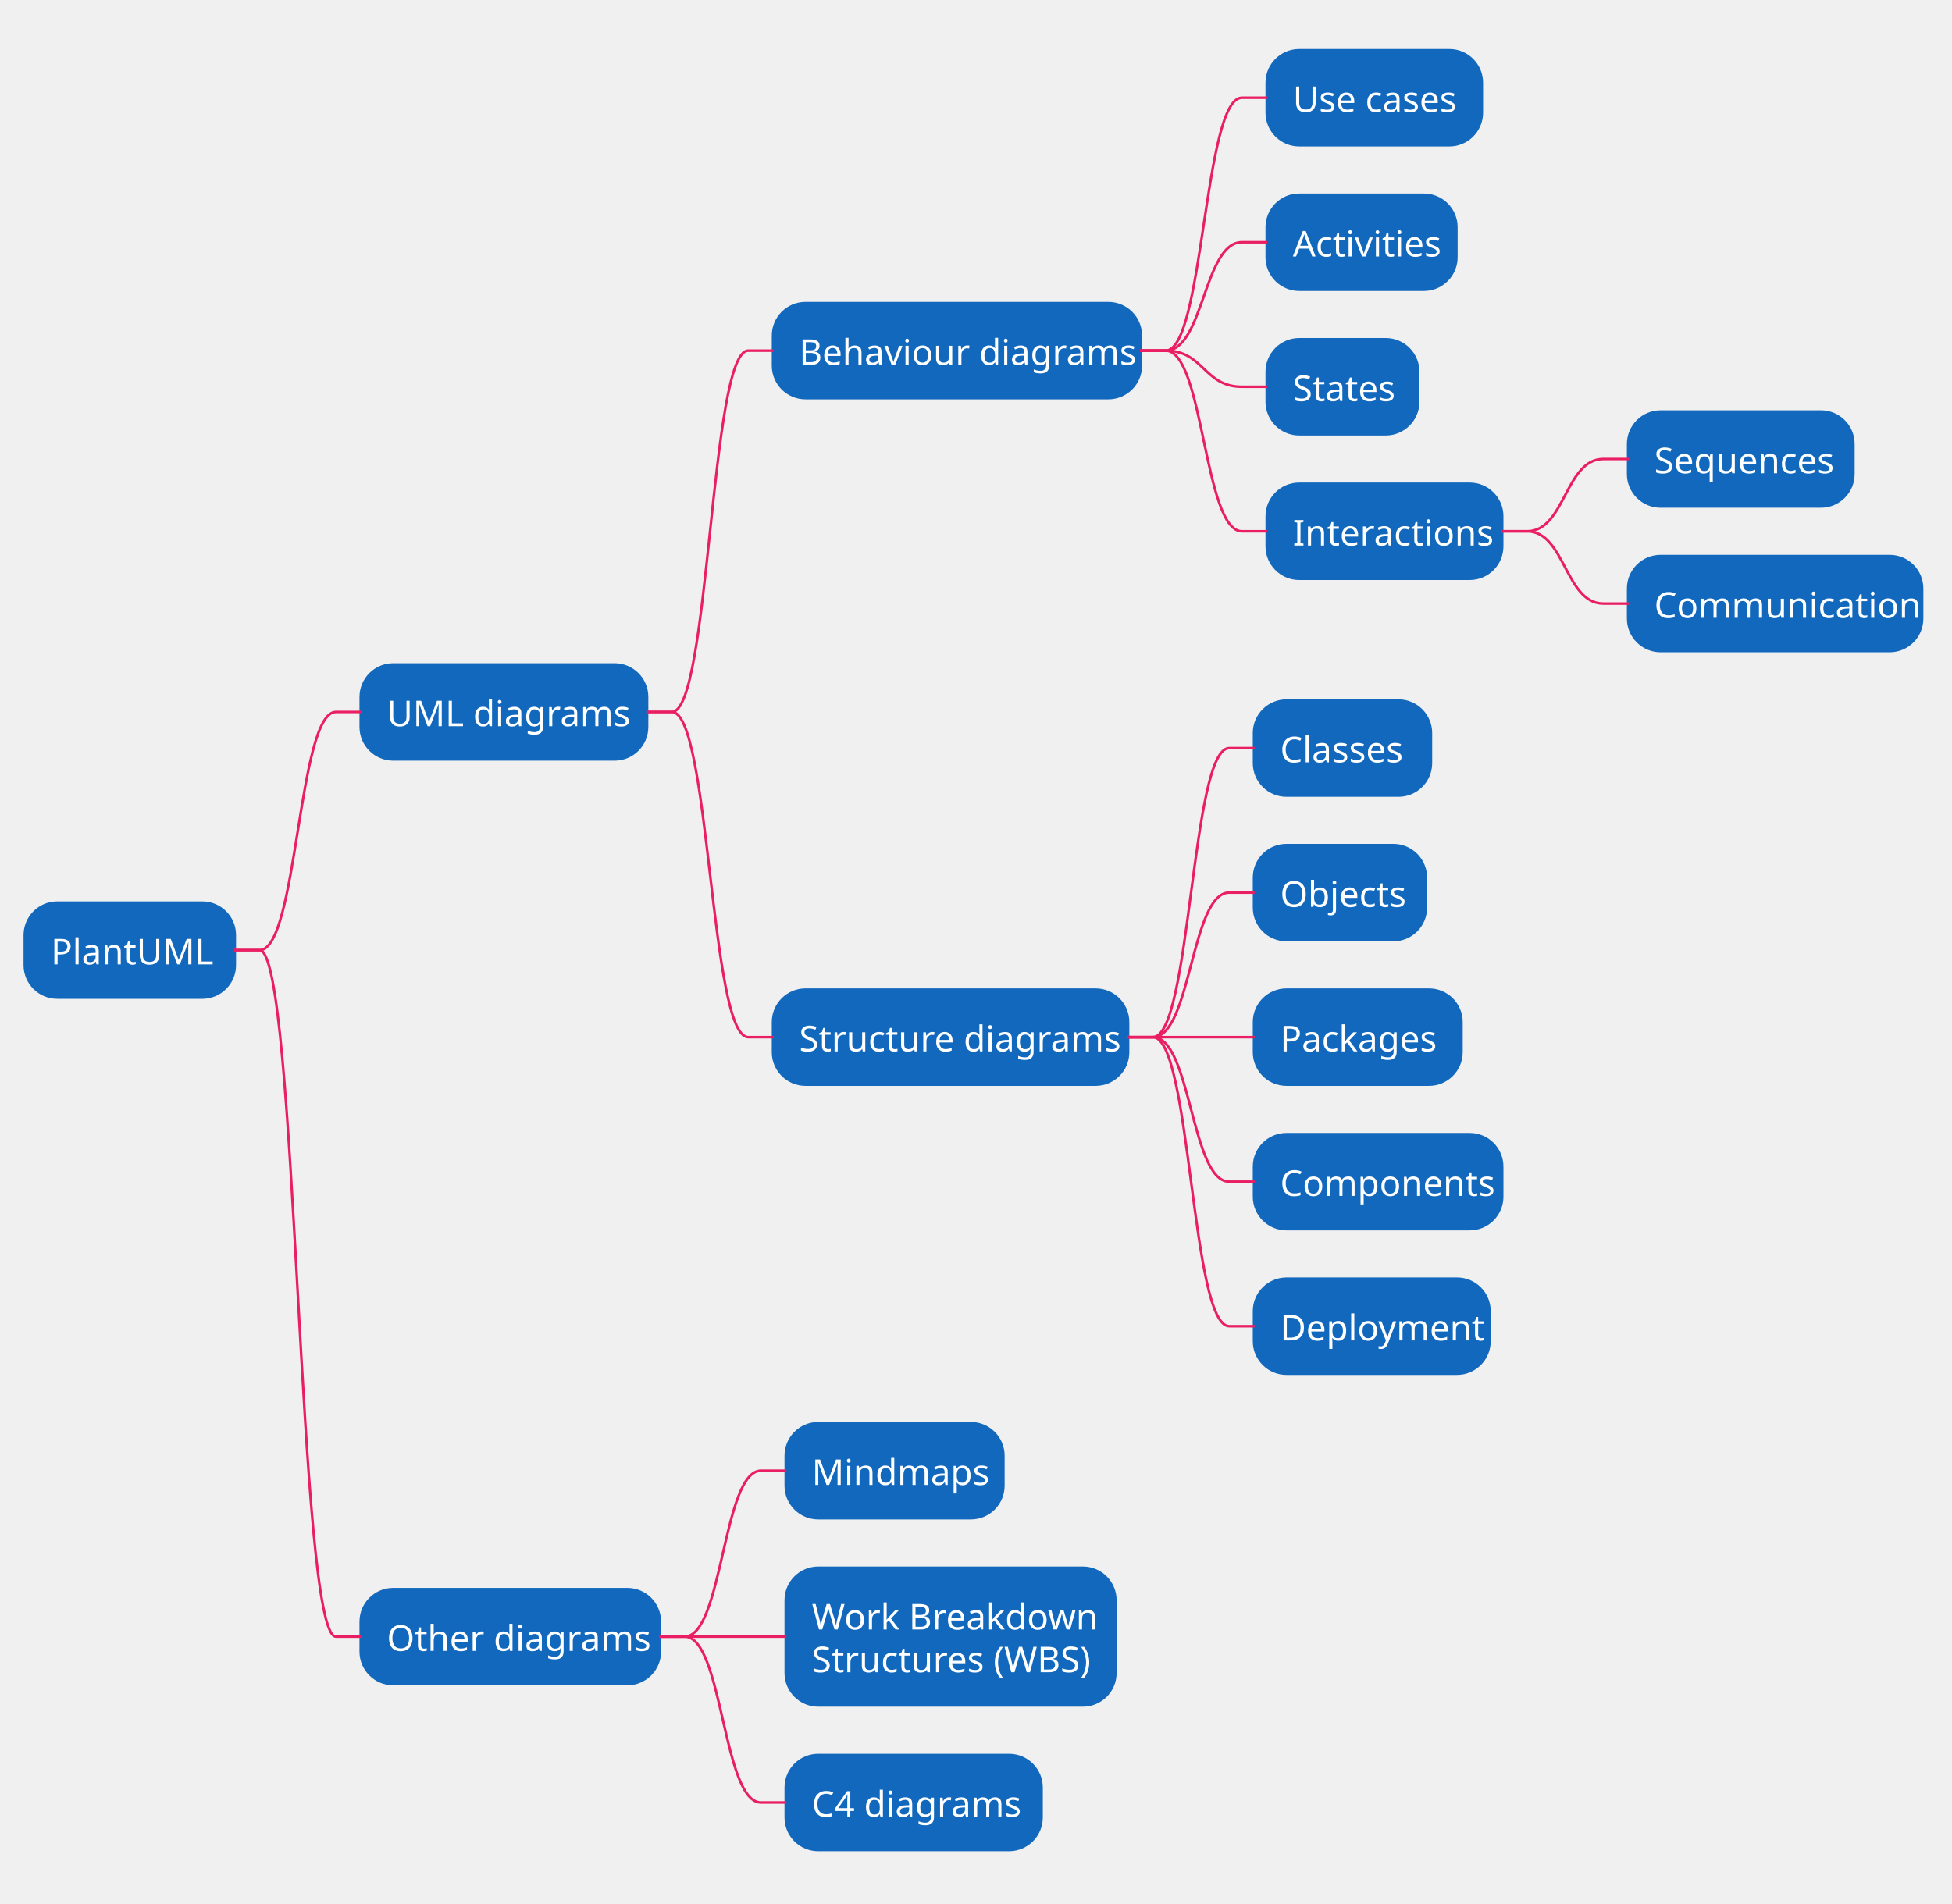
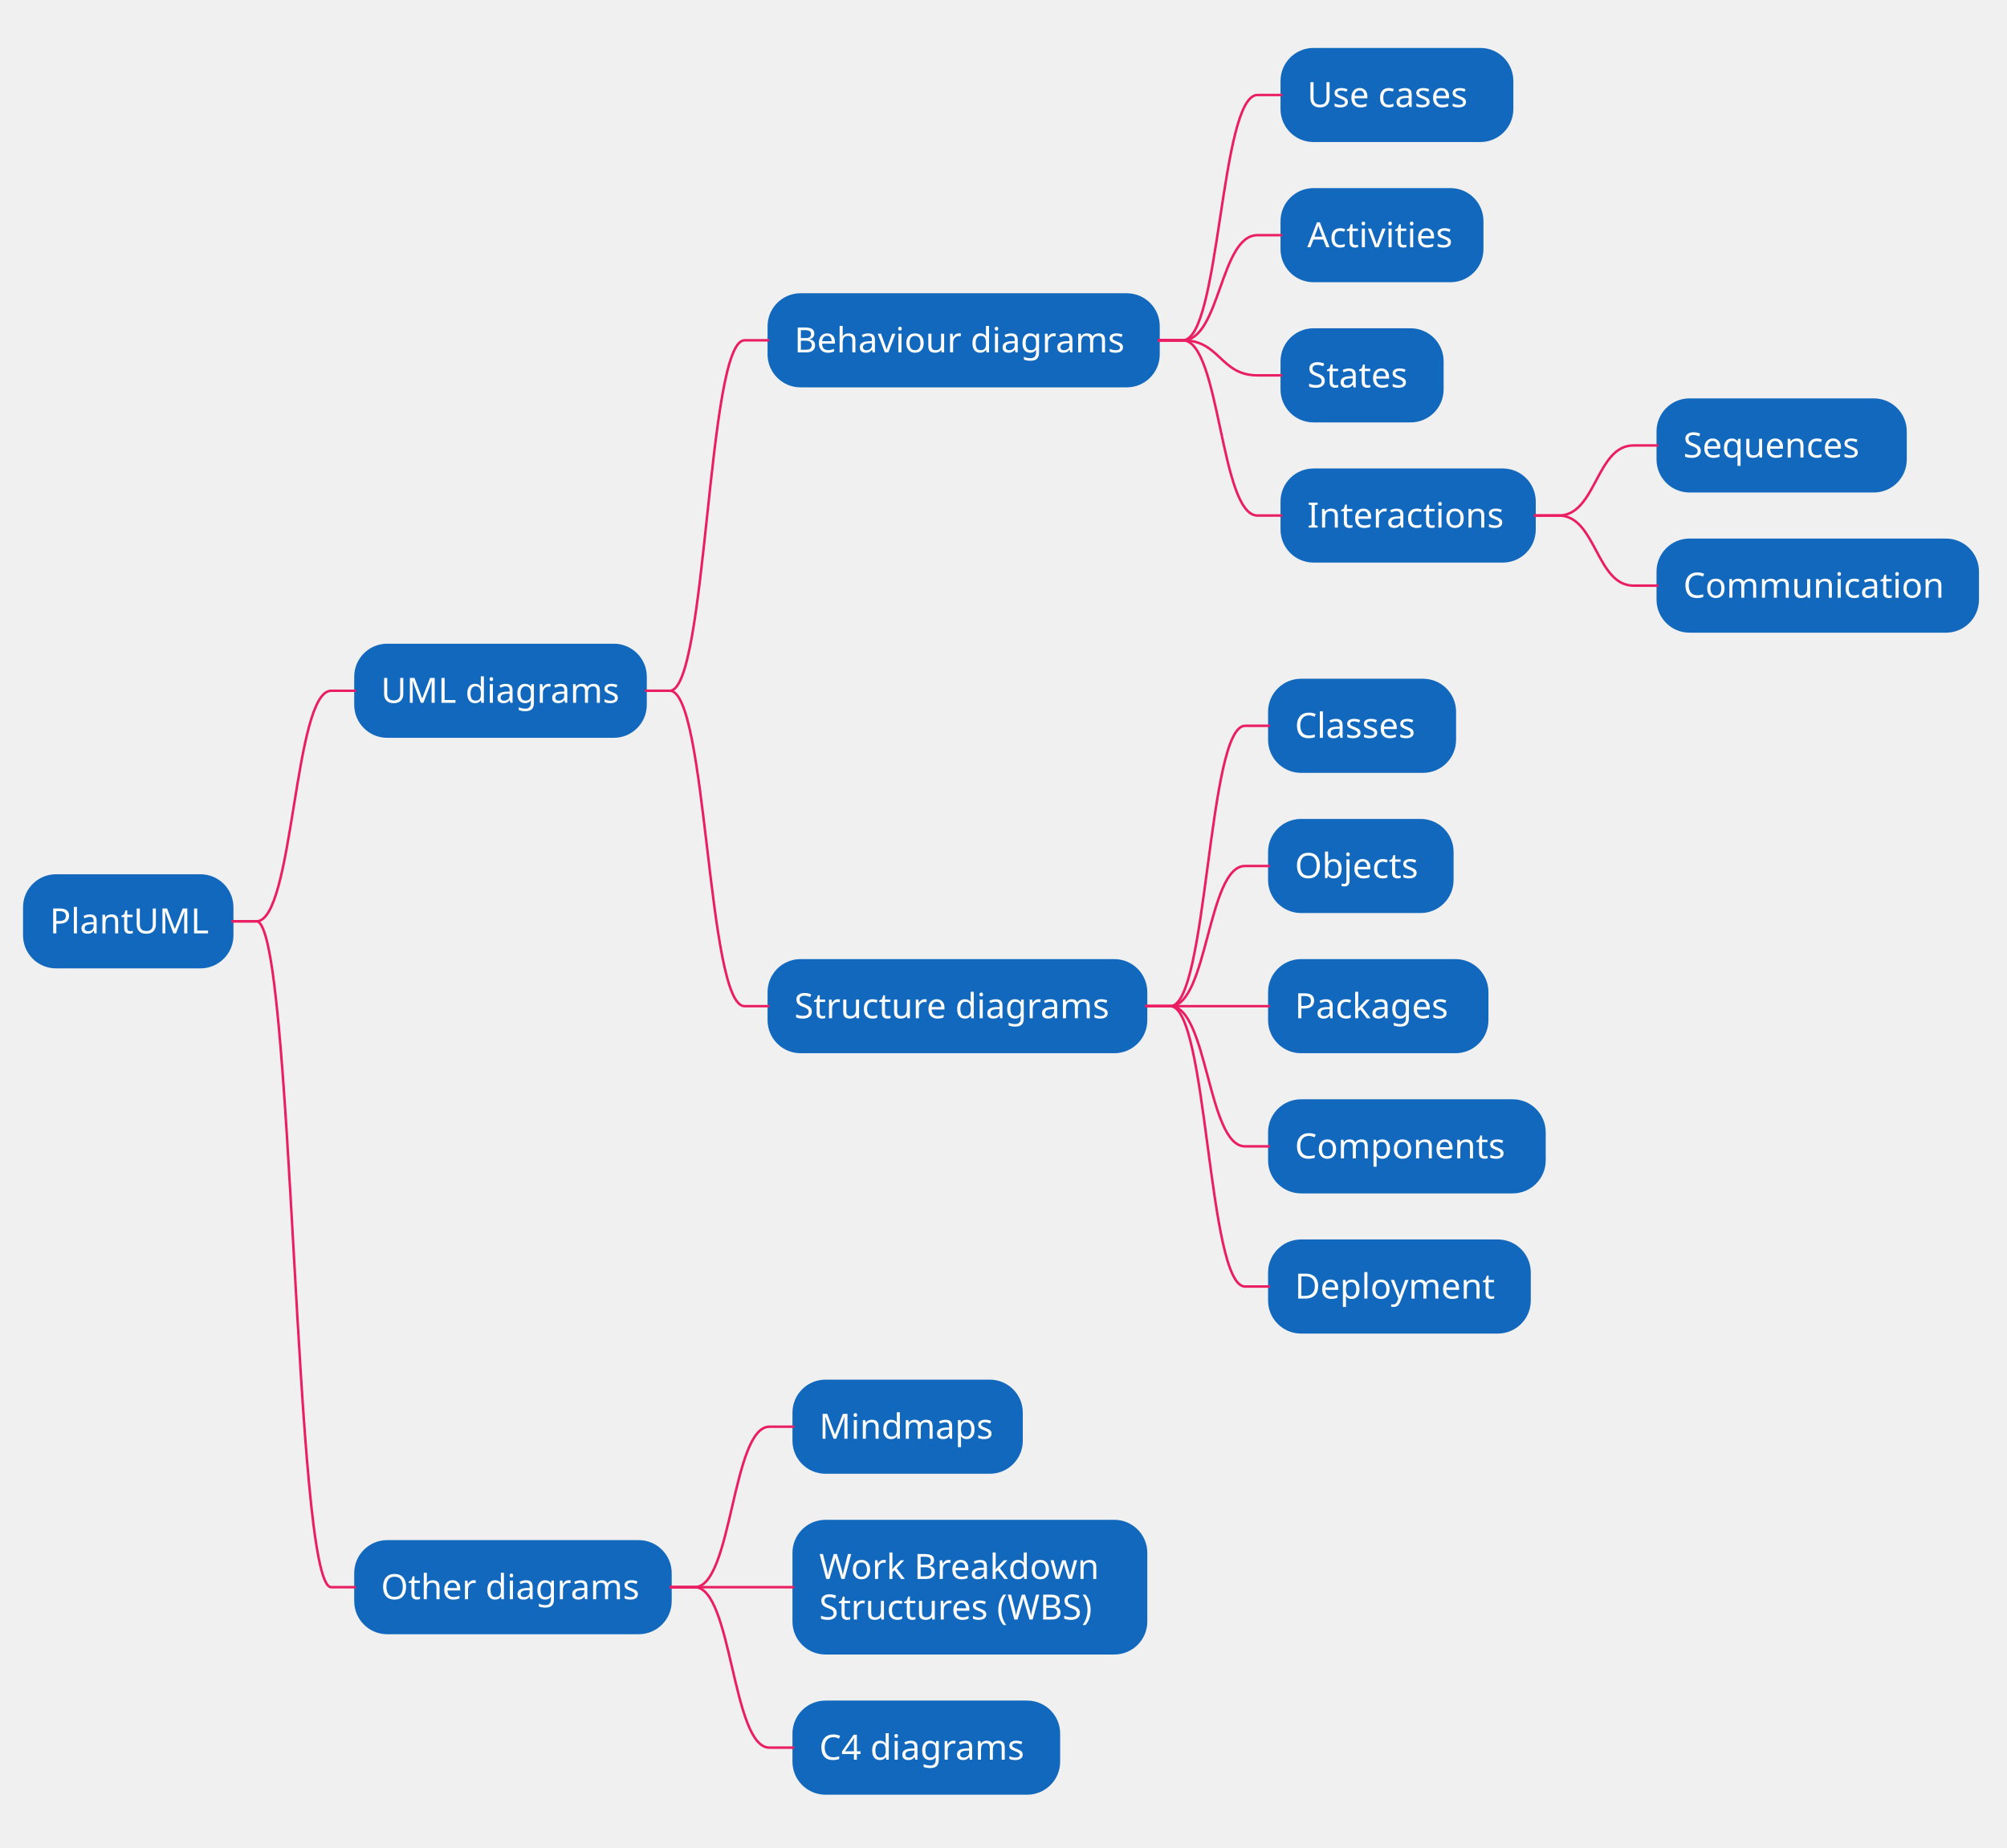
- <svg xmlns="http://www.w3.org/2000/svg" contentStyleType="text/css" height="748px" preserveAspectRatio="none" style="width:767px;height:748px;background:#FFFFFF;" version="1.1" viewBox="0 0 767 748" width="767px" zoomAndPan="magnify">
+ <svg xmlns="http://www.w3.org/2000/svg" contentStyleType="text/css" height="742px" preserveAspectRatio="none" style="width:806px;height:742px;background:#FFFFFF;" version="1.1" viewBox="0 0 806 742" width="806px" zoomAndPan="magnify">
  <defs />
  <g>
-     <rect fill="#1168BD" height="36.8" rx="12.5" ry="12.5" style="stroke:#1168BD;stroke-width:1.5;" width="82" x="10" y="355" />
-     <text fill="#FFFFFF" font-family="sans-serif" font-size="14" lengthAdjust="spacing" textLength="62" x="20" y="379">PlantUML</text>
-     <rect fill="#1168BD" height="36.8" rx="12.5" ry="12.5" style="stroke:#1168BD;stroke-width:1.5;" width="112" x="142" y="261.4" />
-     <text fill="#FFFFFF" font-family="sans-serif" font-size="14" lengthAdjust="spacing" textLength="92" x="152" y="285.4">UML diagrams</text>
-     <rect fill="#1168BD" height="36.8" rx="12.5" ry="12.5" style="stroke:#1168BD;stroke-width:1.5;" width="144" x="304" y="119.4" />
-     <text fill="#FFFFFF" font-family="sans-serif" font-size="14" lengthAdjust="spacing" textLength="124" x="314" y="143.4">Behaviour diagrams</text>
-     <rect fill="#1168BD" height="36.8" rx="12.5" ry="12.5" style="stroke:#1168BD;stroke-width:1.5;" width="84" x="498" y="20" />
-     <text fill="#FFFFFF" font-family="sans-serif" font-size="14" lengthAdjust="spacing" textLength="64" x="508" y="44">Use cases</text>
-     <path d="M448,137.8 L458,137.8 C473,137.8 473,38.4 488,38.4 L498,38.4 " fill="none" style="stroke:#E91E63;stroke-width:1.0;" />
-     <rect fill="#1168BD" height="36.8" rx="12.5" ry="12.5" style="stroke:#1168BD;stroke-width:1.5;" width="74" x="498" y="76.8" />
-     <text fill="#FFFFFF" font-family="sans-serif" font-size="14" lengthAdjust="spacing" textLength="54" x="508" y="100.8">Activities</text>
-     <path d="M448,137.8 L458,137.8 C473,137.8 473,95.2 488,95.2 L498,95.2 " fill="none" style="stroke:#E91E63;stroke-width:1.0;" />
-     <rect fill="#1168BD" height="36.8" rx="12.5" ry="12.5" style="stroke:#1168BD;stroke-width:1.5;" width="59" x="498" y="133.6" />
-     <text fill="#FFFFFF" font-family="sans-serif" font-size="14" lengthAdjust="spacing" textLength="39" x="508" y="157.6">States</text>
-     <path d="M448,137.8 L458,137.8 C473,137.8 473,152 488,152 L498,152 " fill="none" style="stroke:#E91E63;stroke-width:1.0;" />
-     <rect fill="#1168BD" height="36.8" rx="12.5" ry="12.5" style="stroke:#1168BD;stroke-width:1.5;" width="92" x="498" y="190.4" />
-     <text fill="#FFFFFF" font-family="sans-serif" font-size="14" lengthAdjust="spacing" textLength="72" x="508" y="214.4">Interactions</text>
-     <rect fill="#1168BD" height="36.8" rx="12.5" ry="12.5" style="stroke:#1168BD;stroke-width:1.5;" width="88" x="640" y="162" />
-     <text fill="#FFFFFF" font-family="sans-serif" font-size="14" lengthAdjust="spacing" textLength="68" x="650" y="186">Sequences</text>
-     <path d="M590,208.8 L600,208.8 C615,208.8 615,180.4 630,180.4 L640,180.4 " fill="none" style="stroke:#E91E63;stroke-width:1.0;" />
-     <rect fill="#1168BD" height="36.8" rx="12.5" ry="12.5" style="stroke:#1168BD;stroke-width:1.5;" width="115" x="640" y="218.8" />
-     <text fill="#FFFFFF" font-family="sans-serif" font-size="14" lengthAdjust="spacing" textLength="95" x="650" y="242.8">Communication</text>
-     <path d="M590,208.8 L600,208.8 C615,208.8 615,237.2 630,237.2 L640,237.2 " fill="none" style="stroke:#E91E63;stroke-width:1.0;" />
-     <path d="M448,137.8 L458,137.8 C473,137.8 473,208.8 488,208.8 L498,208.8 " fill="none" style="stroke:#E91E63;stroke-width:1.0;" />
-     <path d="M254,279.8 L264,279.8 C279,279.8 279,137.8 294,137.8 L304,137.8 " fill="none" style="stroke:#E91E63;stroke-width:1.0;" />
-     <rect fill="#1168BD" height="36.8" rx="12.5" ry="12.5" style="stroke:#1168BD;stroke-width:1.5;" width="139" x="304" y="389.2" />
-     <text fill="#FFFFFF" font-family="sans-serif" font-size="14" lengthAdjust="spacing" textLength="119" x="314" y="413.2">Structure diagrams</text>
-     <rect fill="#1168BD" height="36.8" rx="12.5" ry="12.5" style="stroke:#1168BD;stroke-width:1.5;" width="69" x="493" y="275.6" />
-     <text fill="#FFFFFF" font-family="sans-serif" font-size="14" lengthAdjust="spacing" textLength="49" x="503" y="299.6">Classes</text>
-     <path d="M443,407.599 L453,407.599 C468,407.599 468,294 483,294 L493,294 " fill="none" style="stroke:#E91E63;stroke-width:1.0;" />
-     <rect fill="#1168BD" height="36.8" rx="12.5" ry="12.5" style="stroke:#1168BD;stroke-width:1.5;" width="67" x="493" y="332.4" />
-     <text fill="#FFFFFF" font-family="sans-serif" font-size="14" lengthAdjust="spacing" textLength="47" x="503" y="356.399">Objects</text>
-     <path d="M443,407.599 L453,407.599 C468,407.599 468,350.8 483,350.8 L493,350.8 " fill="none" style="stroke:#E91E63;stroke-width:1.0;" />
-     <rect fill="#1168BD" height="36.8" rx="12.5" ry="12.5" style="stroke:#1168BD;stroke-width:1.5;" width="81" x="493" y="389.2" />
-     <text fill="#FFFFFF" font-family="sans-serif" font-size="14" lengthAdjust="spacing" textLength="61" x="503" y="413.2">Packages</text>
-     <path d="M443,407.599 L453,407.599 C468,407.599 468,407.599 483,407.599 L493,407.599 " fill="none" style="stroke:#E91E63;stroke-width:1.0;" />
-     <rect fill="#1168BD" height="36.8" rx="12.5" ry="12.5" style="stroke:#1168BD;stroke-width:1.5;" width="97" x="493" y="446" />
-     <text fill="#FFFFFF" font-family="sans-serif" font-size="14" lengthAdjust="spacing" textLength="77" x="503" y="469.999">Components</text>
-     <path d="M443,407.599 L453,407.599 C468,407.599 468,464.399 483,464.399 L493,464.399 " fill="none" style="stroke:#E91E63;stroke-width:1.0;" />
-     <rect fill="#1168BD" height="36.8" rx="12.5" ry="12.5" style="stroke:#1168BD;stroke-width:1.5;" width="92" x="493" y="502.799" />
-     <text fill="#FFFFFF" font-family="sans-serif" font-size="14" lengthAdjust="spacing" textLength="72" x="503" y="526.799">Deployment</text>
-     <path d="M443,407.599 L453,407.599 C468,407.599 468,521.199 483,521.199 L493,521.199 " fill="none" style="stroke:#E91E63;stroke-width:1.0;" />
-     <path d="M254,279.8 L264,279.8 C279,279.8 279,407.599 294,407.599 L304,407.599 " fill="none" style="stroke:#E91E63;stroke-width:1.0;" />
-     <path d="M92,373.399 L102,373.399 C117,373.399 117,279.8 132,279.8 L142,279.8 " fill="none" style="stroke:#E91E63;stroke-width:1.0;" />
-     <rect fill="#1168BD" height="36.8" rx="12.5" ry="12.5" style="stroke:#1168BD;stroke-width:1.5;" width="117" x="142" y="624.799" />
-     <text fill="#FFFFFF" font-family="sans-serif" font-size="14" lengthAdjust="spacing" textLength="97" x="152" y="648.799">Other diagrams</text>
-     <rect fill="#1168BD" height="36.8" rx="12.5" ry="12.5" style="stroke:#1168BD;stroke-width:1.5;" width="85" x="309" y="559.599" />
-     <text fill="#FFFFFF" font-family="sans-serif" font-size="14" lengthAdjust="spacing" textLength="65" x="319" y="583.599">Mindmaps</text>
-     <path d="M259,643.199 L269,643.199 C284,643.199 284,577.999 299,577.999 L309,577.999 " fill="none" style="stroke:#E91E63;stroke-width:1.0;" />
-     <rect fill="#1168BD" height="53.6" rx="12.5" ry="12.5" style="stroke:#1168BD;stroke-width:1.5;" width="129" x="309" y="616.399" />
-     <text fill="#FFFFFF" font-family="sans-serif" font-size="14" lengthAdjust="spacing" textLength="105" x="319" y="640.399">Work Breakdown</text>
-     <text fill="#FFFFFF" font-family="sans-serif" font-size="14" lengthAdjust="spacing" textLength="109" x="319" y="657.199">Structures (WBS)</text>
-     <path d="M259,643.199 L269,643.199 C284,643.199 284,643.199 299,643.199 L309,643.199 " fill="none" style="stroke:#E91E63;stroke-width:1.0;" />
-     <rect fill="#1168BD" height="36.8" rx="12.5" ry="12.5" style="stroke:#1168BD;stroke-width:1.5;" width="100" x="309" y="689.999" />
-     <text fill="#FFFFFF" font-family="sans-serif" font-size="14" lengthAdjust="spacing" textLength="80" x="319" y="713.999">C4 diagrams</text>
-     <path d="M259,643.199 L269,643.199 C284,643.199 284,708.399 299,708.399 L309,708.399 " fill="none" style="stroke:#E91E63;stroke-width:1.0;" />
-     <path d="M92,373.399 L102,373.399 C117,373.399 117,643.199 132,643.199 L142,643.199 " fill="none" style="stroke:#E91E63;stroke-width:1.0;" />
+     <rect fill="#1168BD" height="36.297" rx="12.5" ry="12.5" style="stroke:#1168BD;stroke-width:1.5;" width="83" x="10" y="351.856" />
+     <text fill="#FFFFFF" font-family="sans-serif" font-size="14" lengthAdjust="spacing" textLength="63" x="20" y="374.851">PlantUML</text>
+     <rect fill="#1168BD" height="36.297" rx="12.5" ry="12.5" style="stroke:#1168BD;stroke-width:1.5;" width="116" x="143" y="259.262" />
+     <text fill="#FFFFFF" font-family="sans-serif" font-size="14" lengthAdjust="spacing" textLength="96" x="153" y="282.257">UML diagrams</text>
+     <rect fill="#1168BD" height="36.297" rx="12.5" ry="12.5" style="stroke:#1168BD;stroke-width:1.5;" width="156" x="309" y="118.519" />
+     <text fill="#FFFFFF" font-family="sans-serif" font-size="14" lengthAdjust="spacing" textLength="136" x="319" y="141.515">Behaviour diagrams</text>
+     <rect fill="#1168BD" height="36.297" rx="12.5" ry="12.5" style="stroke:#1168BD;stroke-width:1.5;" width="92" x="515" y="20" />
+     <text fill="#FFFFFF" font-family="sans-serif" font-size="14" lengthAdjust="spacing" textLength="72" x="525" y="42.995">Use cases</text>
+     <path d="M465,136.668 L475,136.668 C490,136.668 490,38.148 505,38.148 L515,38.148 " fill="none" style="stroke:#E91E63;stroke-width:1.0;" />
+     <rect fill="#1168BD" height="36.297" rx="12.5" ry="12.5" style="stroke:#1168BD;stroke-width:1.5;" width="80" x="515" y="76.297" />
+     <text fill="#FFFFFF" font-family="sans-serif" font-size="14" lengthAdjust="spacing" textLength="60" x="525" y="99.292">Activities</text>
+     <path d="M465,136.668 L475,136.668 C490,136.668 490,94.445 505,94.445 L515,94.445 " fill="none" style="stroke:#E91E63;stroke-width:1.0;" />
+     <rect fill="#1168BD" height="36.297" rx="12.5" ry="12.5" style="stroke:#1168BD;stroke-width:1.5;" width="64" x="515" y="132.594" />
+     <text fill="#FFFFFF" font-family="sans-serif" font-size="14" lengthAdjust="spacing" textLength="44" x="525" y="155.589">States</text>
+     <path d="M465,136.668 L475,136.668 C490,136.668 490,150.742 505,150.742 L515,150.742 " fill="none" style="stroke:#E91E63;stroke-width:1.0;" />
+     <rect fill="#1168BD" height="36.297" rx="12.5" ry="12.5" style="stroke:#1168BD;stroke-width:1.5;" width="101" x="515" y="188.891" />
+     <text fill="#FFFFFF" font-family="sans-serif" font-size="14" lengthAdjust="spacing" textLength="81" x="525" y="211.886">Interactions</text>
+     <rect fill="#1168BD" height="36.297" rx="12.5" ry="12.5" style="stroke:#1168BD;stroke-width:1.5;" width="99" x="666" y="160.742" />
+     <text fill="#FFFFFF" font-family="sans-serif" font-size="14" lengthAdjust="spacing" textLength="79" x="676" y="183.737">Sequences</text>
+     <path d="M616,207.039 L626,207.039 C641,207.039 641,178.891 656,178.891 L666,178.891 " fill="none" style="stroke:#E91E63;stroke-width:1.0;" />
+     <rect fill="#1168BD" height="36.297" rx="12.5" ry="12.5" style="stroke:#1168BD;stroke-width:1.5;" width="128" x="666" y="217.039" />
+     <text fill="#FFFFFF" font-family="sans-serif" font-size="14" lengthAdjust="spacing" textLength="108" x="676" y="240.034">Communication</text>
+     <path d="M616,207.039 L626,207.039 C641,207.039 641,235.188 656,235.188 L666,235.188 " fill="none" style="stroke:#E91E63;stroke-width:1.0;" />
+     <path d="M465,136.668 L475,136.668 C490,136.668 490,207.039 505,207.039 L515,207.039 " fill="none" style="stroke:#E91E63;stroke-width:1.0;" />
+     <path d="M259,277.41 L269,277.41 C284,277.41 284,136.668 299,136.668 L309,136.668 " fill="none" style="stroke:#E91E63;stroke-width:1.0;" />
+     <rect fill="#1168BD" height="36.297" rx="12.5" ry="12.5" style="stroke:#1168BD;stroke-width:1.5;" width="151" x="309" y="385.93" />
+     <text fill="#FFFFFF" font-family="sans-serif" font-size="14" lengthAdjust="spacing" textLength="131" x="319" y="408.925">Structure diagrams</text>
+     <rect fill="#1168BD" height="36.297" rx="12.5" ry="12.5" style="stroke:#1168BD;stroke-width:1.5;" width="74" x="510" y="273.336" />
+     <text fill="#FFFFFF" font-family="sans-serif" font-size="14" lengthAdjust="spacing" textLength="54" x="520" y="296.331">Classes</text>
+     <path d="M460,404.078 L470,404.078 C485,404.078 485,291.484 500,291.484 L510,291.484 " fill="none" style="stroke:#E91E63;stroke-width:1.0;" />
+     <rect fill="#1168BD" height="36.297" rx="12.5" ry="12.5" style="stroke:#1168BD;stroke-width:1.5;" width="73" x="510" y="329.633" />
+     <text fill="#FFFFFF" font-family="sans-serif" font-size="14" lengthAdjust="spacing" textLength="53" x="520" y="352.628">Objects</text>
+     <path d="M460,404.078 L470,404.078 C485,404.078 485,347.781 500,347.781 L510,347.781 " fill="none" style="stroke:#E91E63;stroke-width:1.0;" />
+     <rect fill="#1168BD" height="36.297" rx="12.5" ry="12.5" style="stroke:#1168BD;stroke-width:1.5;" width="87" x="510" y="385.93" />
+     <text fill="#FFFFFF" font-family="sans-serif" font-size="14" lengthAdjust="spacing" textLength="67" x="520" y="408.925">Packages</text>
+     <path d="M460,404.078 L470,404.078 C485,404.078 485,404.078 500,404.078 L510,404.078 " fill="none" style="stroke:#E91E63;stroke-width:1.0;" />
+     <rect fill="#1168BD" height="36.297" rx="12.5" ry="12.5" style="stroke:#1168BD;stroke-width:1.5;" width="110" x="510" y="442.227" />
+     <text fill="#FFFFFF" font-family="sans-serif" font-size="14" lengthAdjust="spacing" textLength="90" x="520" y="465.222">Components</text>
+     <path d="M460,404.078 L470,404.078 C485,404.078 485,460.375 500,460.375 L510,460.375 " fill="none" style="stroke:#E91E63;stroke-width:1.0;" />
+     <rect fill="#1168BD" height="36.297" rx="12.5" ry="12.5" style="stroke:#1168BD;stroke-width:1.5;" width="104" x="510" y="498.523" />
+     <text fill="#FFFFFF" font-family="sans-serif" font-size="14" lengthAdjust="spacing" textLength="84" x="520" y="521.519">Deployment</text>
+     <path d="M460,404.078 L470,404.078 C485,404.078 485,516.672 500,516.672 L510,516.672 " fill="none" style="stroke:#E91E63;stroke-width:1.0;" />
+     <path d="M259,277.41 L269,277.41 C284,277.41 284,404.078 299,404.078 L309,404.078 " fill="none" style="stroke:#E91E63;stroke-width:1.0;" />
+     <path d="M93,370.004 L103,370.004 C118,370.004 118,277.41 133,277.41 L143,277.41 " fill="none" style="stroke:#E91E63;stroke-width:1.0;" />
+     <rect fill="#1168BD" height="36.297" rx="12.5" ry="12.5" style="stroke:#1168BD;stroke-width:1.5;" width="126" x="143" y="619.266" />
+     <text fill="#FFFFFF" font-family="sans-serif" font-size="14" lengthAdjust="spacing" textLength="106" x="153" y="642.261">Other diagrams</text>
+     <rect fill="#1168BD" height="36.297" rx="12.5" ry="12.5" style="stroke:#1168BD;stroke-width:1.5;" width="91" x="319" y="554.82" />
+     <text fill="#FFFFFF" font-family="sans-serif" font-size="14" lengthAdjust="spacing" textLength="71" x="329" y="577.815">Mindmaps</text>
+     <path d="M269,637.414 L279,637.414 C294,637.414 294,572.969 309,572.969 L319,572.969 " fill="none" style="stroke:#E91E63;stroke-width:1.0;" />
+     <rect fill="#1168BD" height="52.594" rx="12.5" ry="12.5" style="stroke:#1168BD;stroke-width:1.5;" width="141" x="319" y="611.117" />
+     <text fill="#FFFFFF" font-family="sans-serif" font-size="14" lengthAdjust="spacing" textLength="117" x="329" y="634.112">Work Breakdown</text>
+     <text fill="#FFFFFF" font-family="sans-serif" font-size="14" lengthAdjust="spacing" textLength="118" x="329" y="650.409">Structures (WBS)</text>
+     <path d="M269,637.414 L279,637.414 C294,637.414 294,637.414 309,637.414 L319,637.414 " fill="none" style="stroke:#E91E63;stroke-width:1.0;" />
+     <rect fill="#1168BD" height="36.297" rx="12.5" ry="12.5" style="stroke:#1168BD;stroke-width:1.5;" width="106" x="319" y="683.711" />
+     <text fill="#FFFFFF" font-family="sans-serif" font-size="14" lengthAdjust="spacing" textLength="86" x="329" y="706.706">C4 diagrams</text>
+     <path d="M269,637.414 L279,637.414 C294,637.414 294,701.859 309,701.859 L319,701.859 " fill="none" style="stroke:#E91E63;stroke-width:1.0;" />
+     <path d="M93,370.004 L103,370.004 C118,370.004 118,637.414 133,637.414 L143,637.414 " fill="none" style="stroke:#E91E63;stroke-width:1.0;" />
  </g>
</svg>
